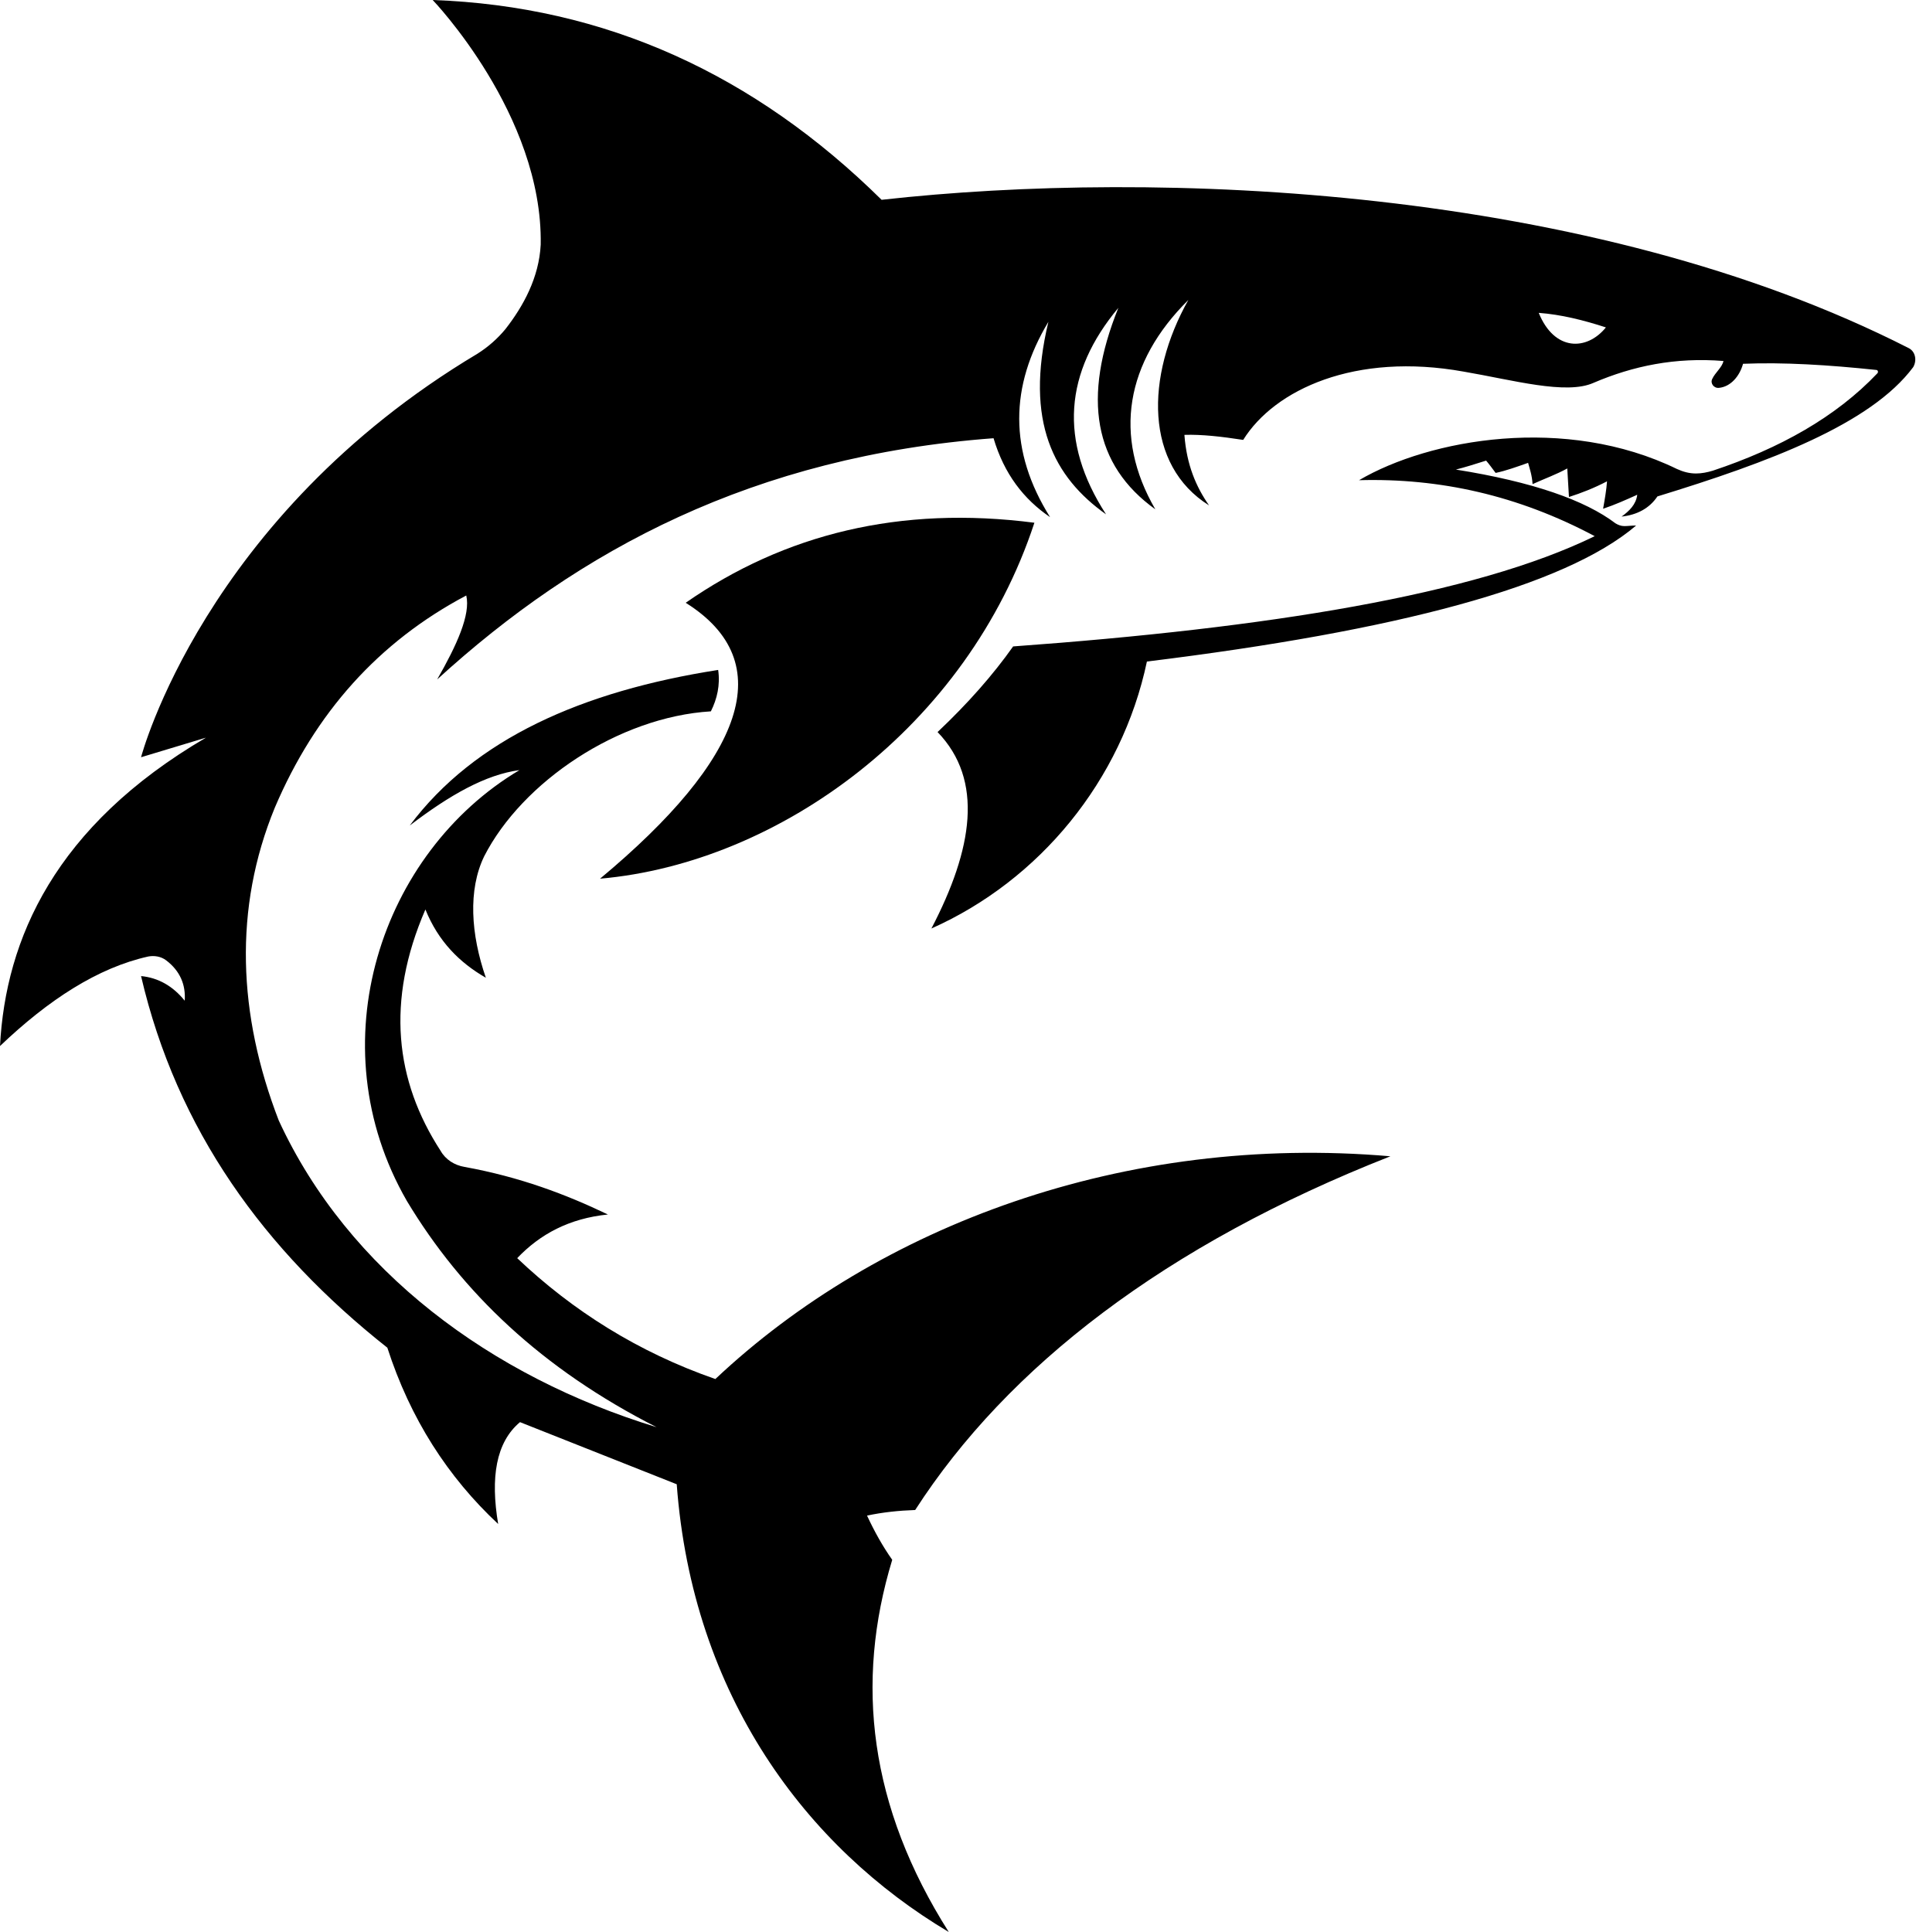
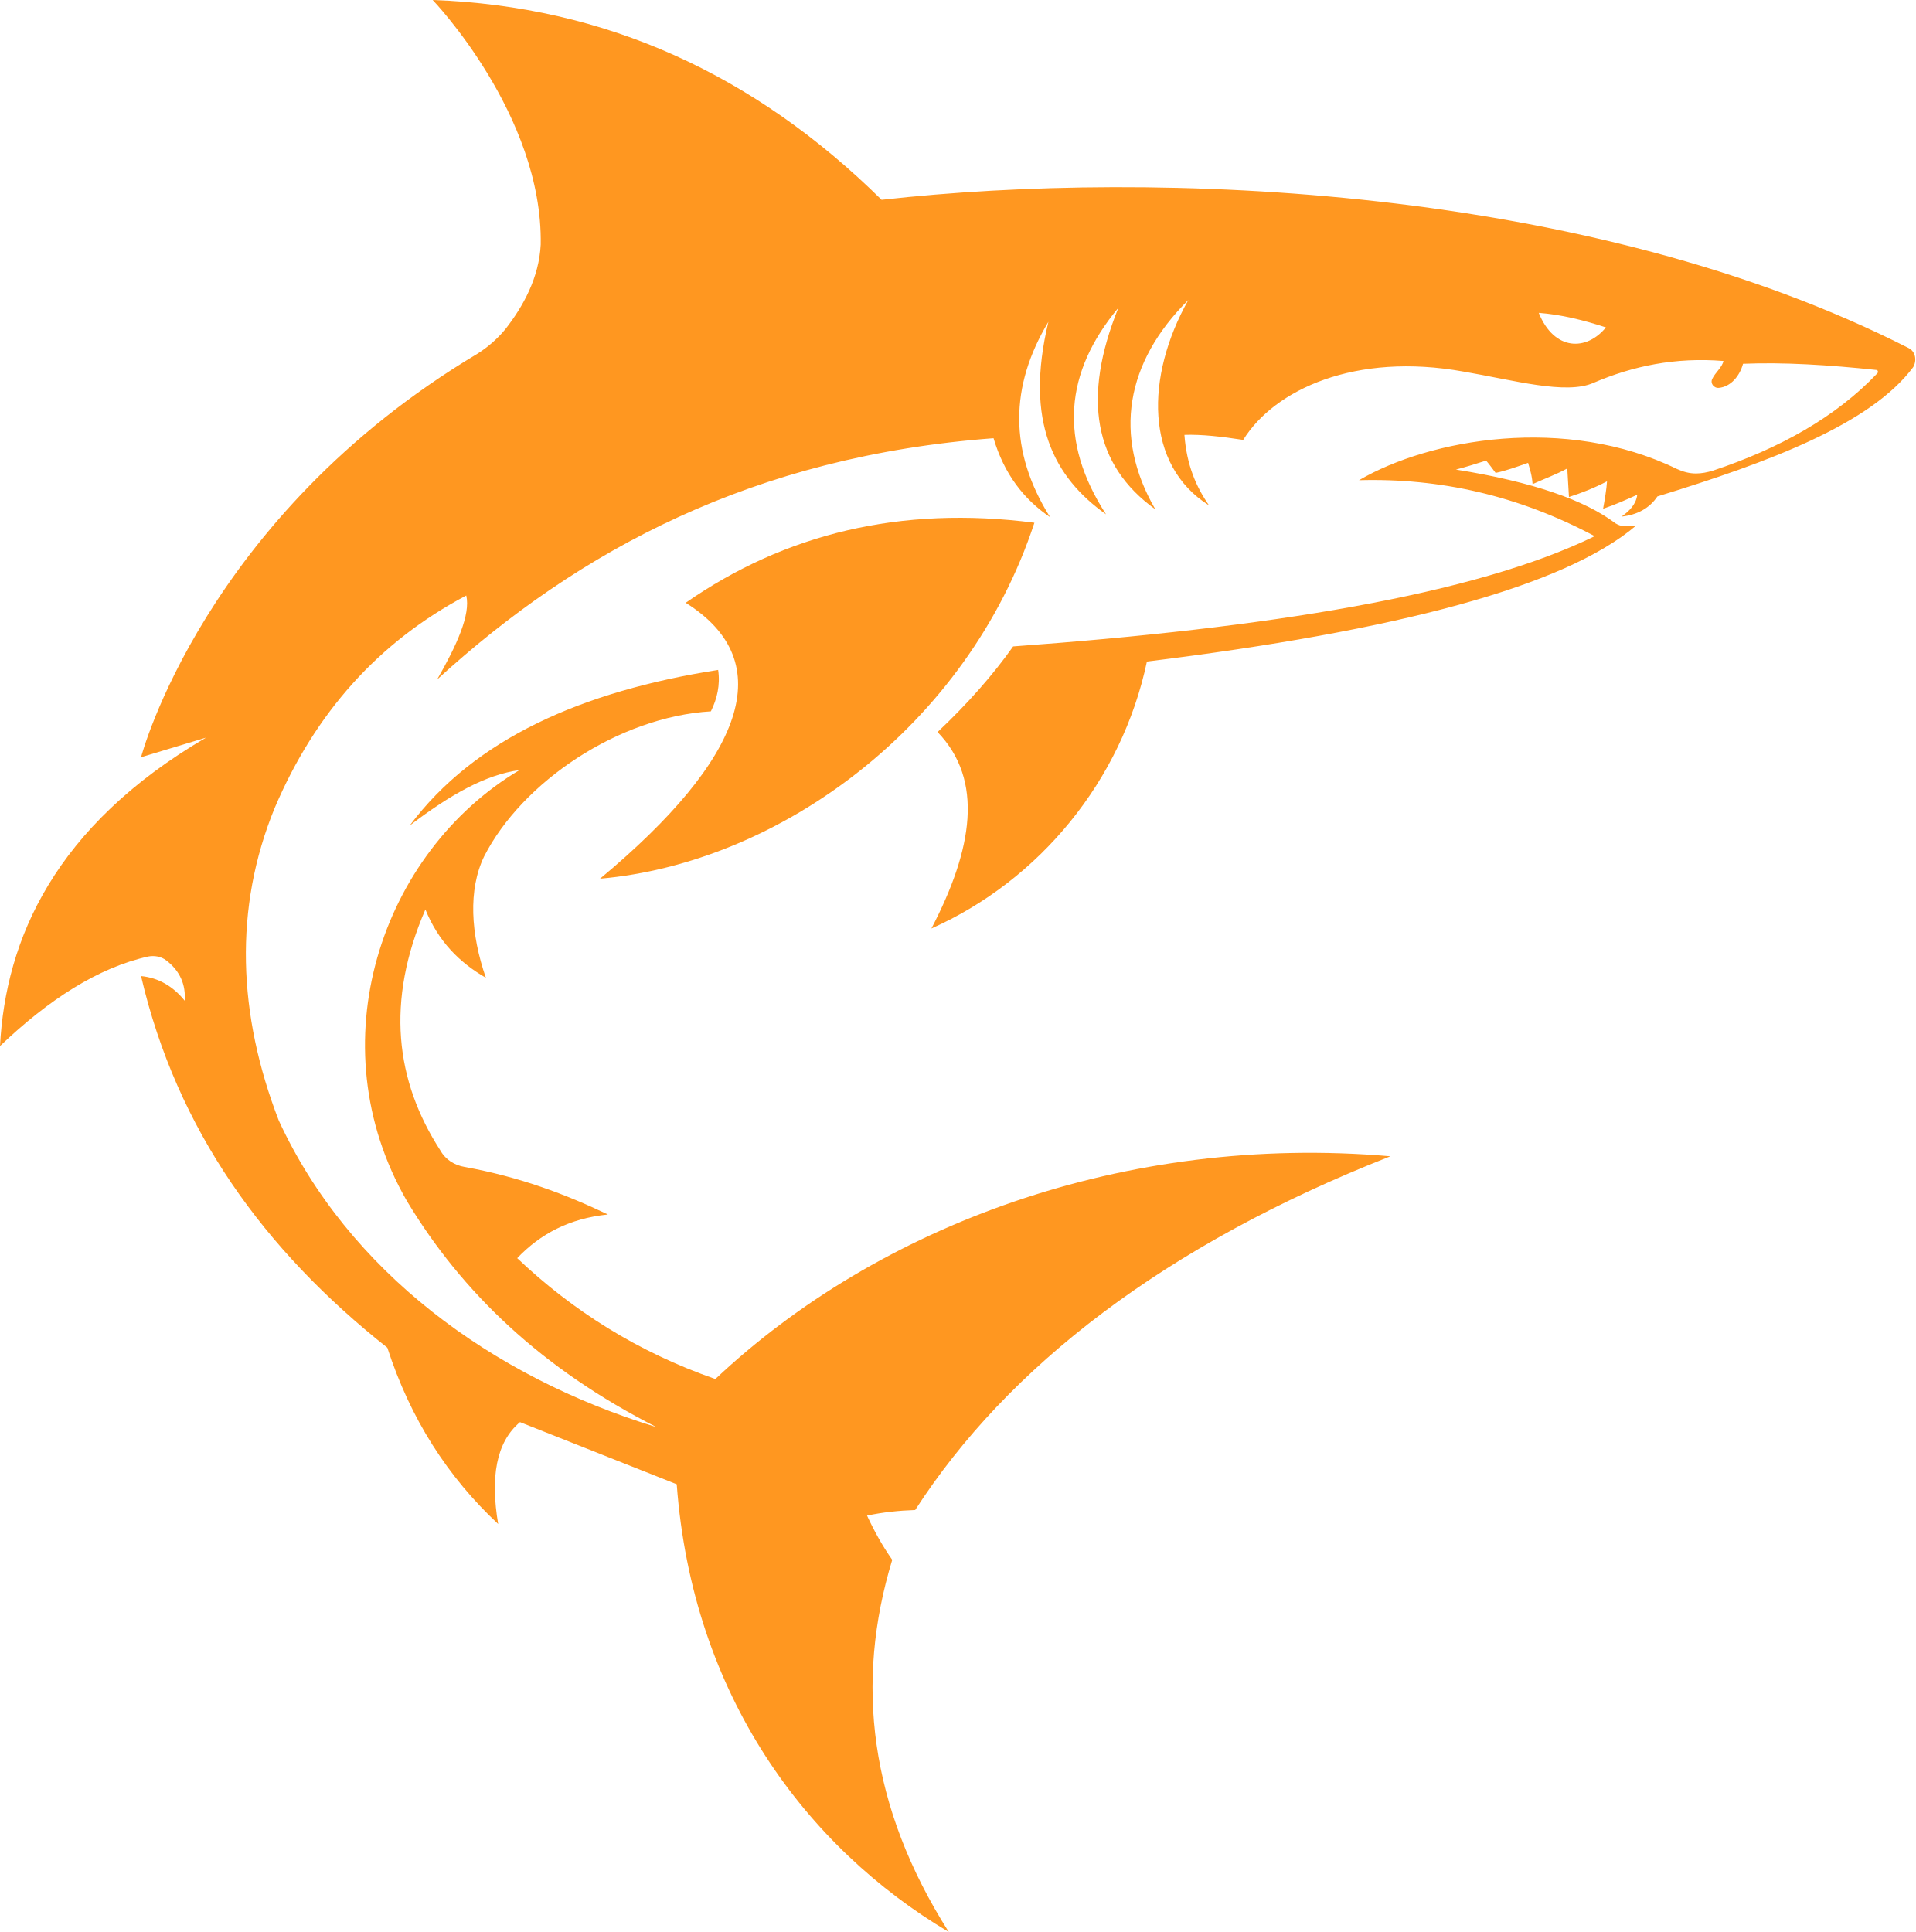
- <svg xmlns="http://www.w3.org/2000/svg" version="1.1" id="Layer_1" x="0px" y="0px" viewBox="0 0 342.2 345.2" style="enable-background:new 0 0 342.2 345.2;" xml:space="preserve">
+ <svg xmlns="http://www.w3.org/2000/svg" version="1.1" fill="#FF9720" id="Layer_1" x="0px" y="0px" viewBox="0 0 342.2 345.2" style="enable-background:new 0 0 342.2 345.2;" xml:space="preserve">
  <g>
    <path d="M122.5,107.7c16.9,10.6,10.4,27.9-15.3,49.3c31.9-2.8,65.6-27.1,77.6-63.6C160.8,90.3,140.2,95.4,122.5,107.7z" />
    <path d="M341,62.2c-56.9-29-134.3-32-183.5-26.5C134.8,13.3,108.2,1.1,77.3,0c0,0,19.7,20.5,19.3,43.7c-0.3,5.9-3.1,11-6.3,15.1   c-1.4,1.7-3.1,3.2-5,4.4c-48.9,29.2-60.1,72.1-60.1,72.1l11.6-3.5C9.8,147.6,1,167.8,0,186.9c8.7-8.3,17.5-14,26.5-16   c1.1-0.2,2.3,0,3.2,0.7c2.5,1.9,3.5,4.4,3.3,7.2c-2.1-2.6-4.7-4.1-7.8-4.4c6.4,27.5,22,49,44,66.4c4.1,12.7,10.8,23.1,19.8,31.5   c-1.4-8.3-0.4-14.6,3.9-18.2l28,11.1c2.8,37.8,23.2,64.9,48.6,80c-14.2-22.4-16.8-44.5-10.1-66.5c-1.7-2.4-3.2-5.1-4.5-7.9   c2.8-0.6,5.7-0.9,8.6-1c16.5-25.6,44.7-47.4,84.9-63.2c-47.5-4.1-91.5,12.4-120.6,39.8c-13.8-4.8-25.5-12.2-35.4-21.6   c4.1-4.3,9.3-7.1,16.2-7.8c-7.5-3.6-15.7-6.7-25.6-8.5c-1.8-0.3-3.4-1.3-4.3-2.9c-8.1-12.5-9.8-26.7-2.7-43.1   c2.3,5.7,6.1,9.5,10.8,12.2c-2.7-7.8-3.2-15.7-0.3-21.7c6.8-13.3,24-24.9,40.5-25.9c1.1-2.2,1.7-4.7,1.3-7.4   c-24.3,3.8-43.5,12.3-55.1,27.8c7.2-5.5,13.6-9.1,19.6-9.9c-24.7,14.7-36.3,48.9-20.1,77c9.8,16.3,24.1,30,44.6,40.4   c-29.5-9-55.1-27.9-67.5-54.8c-7.3-18.9-8.1-37.9-0.7-55.9c7.2-16.9,18.5-29.6,34.2-37.9c0.8,3.4-1.7,8.9-5.2,15   c25.4-23.2,56.6-39.9,99.4-43.1c1.9,6.4,5.4,10.9,10.1,14.1c-7.4-11.8-7.2-23.4-0.3-34.9c-4.3,17.9,1,27.8,10.3,34.4   c-8.5-13.1-7.4-25.4,2.2-36.9c-6.5,16.1-4.4,28.1,6.6,36c-7.6-13.1-5.3-26.3,5.9-37.4c-7.7,13.7-7.8,29.5,3.7,36.7   c-2.3-3.3-4-7.2-4.4-12.6c3.1-0.1,6.6,0.3,10.5,0.9c5.6-9,20-15.7,39.4-12.2c8.8,1.5,18.3,4.2,23.2,2c7-3,14.6-4.6,23.2-3.9   c-0.2,1.1-1.5,2.1-2,3.2c-0.4,0.8,0.3,1.7,1.2,1.6c2.1-0.2,3.7-2.1,4.3-4.3c7.2-0.3,15.3,0.2,23.8,1.1c0.3,0,0.4,0.4,0.2,0.6   c-7.4,7.8-17.4,13.4-29.4,17.4c-1,0.3-2,0.5-3,0.5c-1.2,0-2.3-0.3-3.4-0.8c-19.9-9.7-44.2-5.4-56.8,2c14.4-0.4,28.4,2.7,42.1,10   c-21.5,10.5-58.4,16.4-103.9,19.7c-3.6,5.1-8.1,10.2-13.5,15.3c8.3,8.6,6.3,20.9-1.1,35.1c19.3-8.6,34-26.4,38.5-47.7   c44.7-5.5,74.6-13.4,87.4-24.3c-0.8,0-1.5,0.1-2.1,0.1c-0.6,0-1.1-0.2-1.6-0.5c-5.4-4.1-14.7-7.4-28.5-9.6c1.6-0.4,3.5-1,5.4-1.6   c0.6,0.7,1.1,1.4,1.7,2.2c1.9-0.4,3.8-1.1,5.8-1.8c0.3,1.1,0.7,2.2,0.8,3.8c2.2-1,4.2-1.7,6.2-2.8c0.1,1.5,0.2,3.2,0.3,5.1   c2.2-0.7,4.5-1.6,6.8-2.8c-0.1,1.5-0.4,3.2-0.7,4.9c2.1-0.7,4.1-1.6,6.1-2.5c-0.2,1.7-1.4,2.9-2.8,3.9c2.8-0.3,5-1.5,6.4-3.6   c19.9-6.1,38.1-12.9,45.7-23.1C342.5,64.4,342.2,62.8,341,62.2z M274.9,55.9c4,0.3,8,1.3,12,2.6C283.5,62.7,277.7,62.8,274.9,55.9z   " />
  </g>
</svg>
